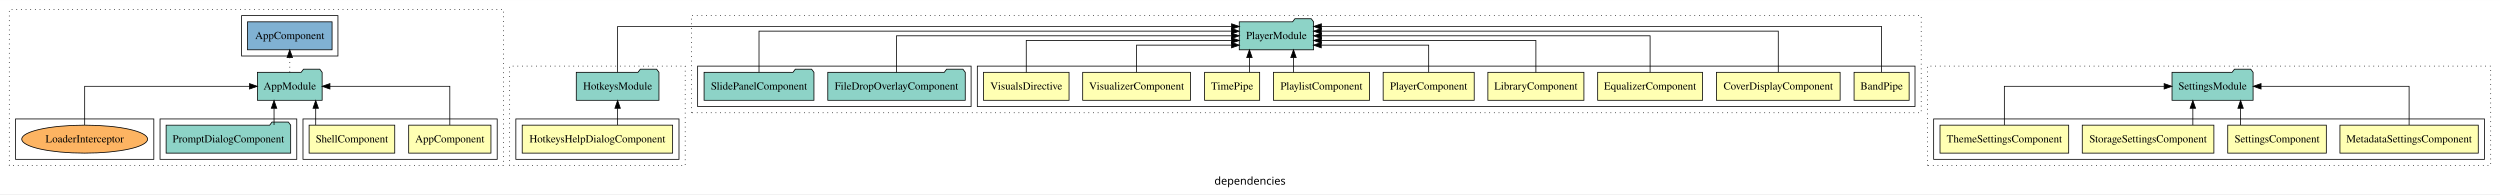
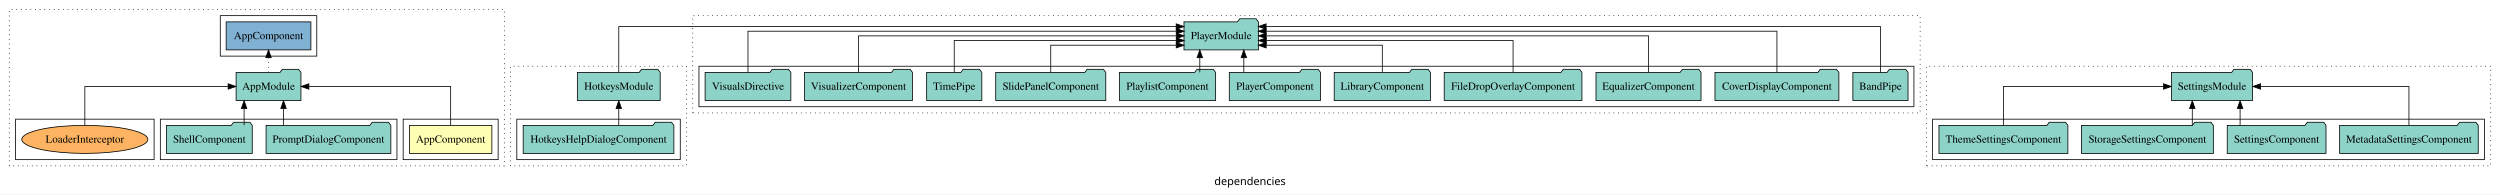
- <svg xmlns="http://www.w3.org/2000/svg" width="3218pt" height="250pt" viewBox="0.00 0.00 3218.00 249.80">
+ <svg xmlns="http://www.w3.org/2000/svg" width="3212pt" height="250pt" viewBox="0.00 0.00 3212.00 249.80">
  <g id="graph0" class="graph" transform="scale(1 1) rotate(0) translate(4 245.8)">
-     <polygon fill="white" stroke="transparent" points="-4,4 -4,-245.8 3214,-245.8 3214,4 -4,4" />
-     <text text-anchor="middle" x="1605" y="-8.2" font-family="sans-serif" font-size="14.00">dependencies</text>
+     <polygon fill="white" stroke="transparent" points="-4,4 -4,-245.8 3208,-245.8 3208,4 -4,4" />
+     <text text-anchor="middle" x="1602" y="-8.2" font-family="sans-serif" font-size="14.00">dependencies</text>
    <g id="clust1" class="cluster">
      <polygon fill="none" stroke="black" stroke-dasharray="1,5" points="8,-32.8 8,-233.8 644,-233.8 644,-32.8 8,-32.8" />
    </g>
    <g id="clust2" class="cluster">
-       <polygon fill="none" stroke="black" points="386,-40.8 386,-92.8 636,-92.8 636,-40.8 386,-40.8" />
-     </g>
-     <g id="clust5" class="cluster">
-       <polygon fill="none" stroke="black" points="202,-40.8 202,-92.8 378,-92.8 378,-40.8 202,-40.8" />
+       <polygon fill="none" stroke="black" points="514,-40.8 514,-92.8 636,-92.8 636,-40.8 514,-40.8" />
+     </g>
+     <g id="clust4" class="cluster">
+       <polygon fill="none" stroke="black" points="202,-40.8 202,-92.8 506,-92.8 506,-40.8 202,-40.8" />
+     </g>
+     <g id="clust6" class="cluster">
+       <polygon fill="none" stroke="black" points="279,-173.8 279,-225.8 403,-225.8 403,-173.8 279,-173.8" />
    </g>
    <g id="clust7" class="cluster">
-       <polygon fill="none" stroke="black" points="307,-173.8 307,-225.8 431,-225.8 431,-173.8 307,-173.8" />
+       <polygon fill="none" stroke="black" points="16,-40.8 16,-92.8 194,-92.8 194,-40.8 16,-40.8" />
    </g>
    <g id="clust8" class="cluster">
-       <polygon fill="none" stroke="black" points="16,-40.8 16,-92.8 194,-92.8 194,-40.8 16,-40.8" />
-     </g>
-     <g id="clust9" class="cluster">
      <polygon fill="none" stroke="black" stroke-dasharray="1,5" points="652,-32.8 652,-160.8 878,-160.8 878,-32.8 652,-32.8" />
    </g>
    <g id="clust10" class="cluster">
      <polygon fill="none" stroke="black" points="660,-40.8 660,-92.8 870,-92.8 870,-40.8 660,-40.8" />
    </g>
+     <g id="clust14" class="cluster">
+       <polygon fill="none" stroke="black" stroke-dasharray="1,5" points="886,-100.8 886,-225.8 2463,-225.8 2463,-100.8 886,-100.8" />
+     </g>
    <g id="clust16" class="cluster">
-       <polygon fill="none" stroke="black" stroke-dasharray="1,5" points="886,-100.8 886,-225.8 2469,-225.8 2469,-100.8 886,-100.8" />
-     </g>
-     <g id="clust17" class="cluster">
-       <polygon fill="none" stroke="black" points="1254,-108.8 1254,-160.8 2461,-160.8 2461,-108.8 1254,-108.8" />
-     </g>
-     <g id="clust27" class="cluster">
-       <polygon fill="none" stroke="black" points="894,-108.8 894,-160.8 1246,-160.8 1246,-108.8 894,-108.8" />
-     </g>
-     <g id="clust31" class="cluster">
-       <polygon fill="none" stroke="black" stroke-dasharray="1,5" points="2477,-32.8 2477,-160.8 3202,-160.8 3202,-32.8 2477,-32.8" />
-     </g>
-     <g id="clust32" class="cluster">
-       <polygon fill="none" stroke="black" points="2485,-40.8 2485,-92.8 3194,-92.8 3194,-40.8 2485,-40.8" />
+       <polygon fill="none" stroke="black" points="894,-108.8 894,-160.8 2455,-160.8 2455,-108.8 894,-108.8" />
+     </g>
+     <g id="clust20" class="cluster">
+       <polygon fill="none" stroke="black" stroke-dasharray="1,5" points="2471,-32.8 2471,-160.8 3196,-160.8 3196,-32.8 2471,-32.8" />
+     </g>
+     <g id="clust22" class="cluster">
+       <polygon fill="none" stroke="black" points="2479,-40.8 2479,-92.8 3188,-92.8 3188,-40.8 2479,-40.8" />
    </g>
    <g id="node1" class="node">
      <polygon fill="#ffffb3" stroke="black" points="627.94,-84.8 522.06,-84.8 522.06,-48.8 627.94,-48.8 627.94,-84.8" />
      <text text-anchor="middle" x="575" y="-62.6" font-family="Times,serif" font-size="14.00">AppComponent</text>
    </g>
+     <g id="node2" class="node">
+       <polygon fill="#8dd3c7" stroke="black" points="382.66,-152.8 379.66,-156.8 358.66,-156.8 355.66,-152.8 299.34,-152.8 299.34,-116.8 382.66,-116.8 382.66,-152.8" />
+       <text text-anchor="middle" x="341" y="-130.6" font-family="Times,serif" font-size="14.00">AppModule</text>
+     </g>
+     <g id="edge1" class="edge">
+       <path fill="none" stroke="black" d="M575,-85.02C575,-105.17 575,-134.8 575,-134.8 575,-134.8 392.83,-134.8 392.83,-134.8" />
+       <polygon fill="black" stroke="black" points="392.83,-131.3 382.83,-134.8 392.83,-138.3 392.83,-131.3" />
+     </g>
+     <g id="node5" class="node">
+       <polygon fill="#80b1d3" stroke="black" points="395.44,-217.8 286.56,-217.8 286.56,-181.8 395.44,-181.8 395.44,-217.8" />
+       <text text-anchor="middle" x="341" y="-195.6" font-family="Times,serif" font-size="14.00">AppComponent </text>
+     </g>
+     <g id="edge4" class="edge">
+       <path fill="none" stroke="black" stroke-dasharray="1,5" d="M341,-152.91C341,-152.91 341,-171.79 341,-171.79" />
+       <polygon fill="black" stroke="black" points="337.5,-171.79 341,-181.79 344.5,-171.79 337.5,-171.79" />
+     </g>
    <g id="node3" class="node">
-       <polygon fill="#8dd3c7" stroke="black" points="410.66,-152.8 407.66,-156.8 386.66,-156.8 383.66,-152.8 327.34,-152.8 327.34,-116.8 410.66,-116.8 410.66,-152.8" />
-       <text text-anchor="middle" x="369" y="-130.6" font-family="Times,serif" font-size="14.00">AppModule</text>
-     </g>
-     <g id="edge1" class="edge">
-       <path fill="none" stroke="black" d="M575,-85.02C575,-105.17 575,-134.8 575,-134.8 575,-134.8 420.69,-134.8 420.69,-134.8" />
-       <polygon fill="black" stroke="black" points="420.69,-131.3 410.69,-134.8 420.69,-138.3 420.69,-131.3" />
-     </g>
-     <g id="node2" class="node">
-       <polygon fill="#ffffb3" stroke="black" points="504.11,-84.8 393.89,-84.8 393.89,-48.8 504.11,-48.8 504.11,-84.8" />
-       <text text-anchor="middle" x="449" y="-62.6" font-family="Times,serif" font-size="14.00">ShellComponent</text>
+       <polygon fill="#8dd3c7" stroke="black" points="498.16,-84.8 495.16,-88.8 474.16,-88.8 471.16,-84.8 337.84,-84.8 337.84,-48.8 498.16,-48.8 498.16,-84.8" />
+       <text text-anchor="middle" x="418" y="-62.6" font-family="Times,serif" font-size="14.00">PromptDialogComponent</text>
    </g>
    <g id="edge2" class="edge">
-       <path fill="none" stroke="black" d="M402.39,-85.02C402.39,-85.02 402.39,-106.53 402.39,-106.53" />
-       <polygon fill="black" stroke="black" points="398.89,-106.53 402.39,-116.53 405.89,-106.53 398.89,-106.53" />
-     </g>
-     <g id="node5" class="node">
-       <polygon fill="#80b1d3" stroke="black" points="423.44,-217.8 314.56,-217.8 314.56,-181.8 423.44,-181.8 423.44,-217.8" />
-       <text text-anchor="middle" x="369" y="-195.6" font-family="Times,serif" font-size="14.00">AppComponent </text>
-     </g>
-     <g id="edge4" class="edge">
-       <path fill="none" stroke="black" stroke-dasharray="1,5" d="M369,-152.91C369,-152.91 369,-171.79 369,-171.79" />
-       <polygon fill="black" stroke="black" points="365.5,-171.79 369,-181.79 372.5,-171.79 365.5,-171.79" />
+       <path fill="none" stroke="black" d="M360.25,-85.02C360.25,-85.02 360.25,-106.53 360.25,-106.53" />
+       <polygon fill="black" stroke="black" points="356.75,-106.53 360.25,-116.53 363.75,-106.53 356.75,-106.53" />
    </g>
    <g id="node4" class="node">
-       <polygon fill="#8dd3c7" stroke="black" points="370.16,-84.8 367.16,-88.8 346.16,-88.8 343.16,-84.8 209.84,-84.8 209.84,-48.8 370.16,-48.8 370.16,-84.8" />
-       <text text-anchor="middle" x="290" y="-62.6" font-family="Times,serif" font-size="14.00">PromptDialogComponent</text>
+       <polygon fill="#8dd3c7" stroke="black" points="320.11,-84.8 317.11,-88.8 296.11,-88.8 293.11,-84.8 209.89,-84.8 209.89,-48.8 320.11,-48.8 320.11,-84.8" />
+       <text text-anchor="middle" x="265" y="-62.6" font-family="Times,serif" font-size="14.00">ShellComponent</text>
    </g>
    <g id="edge3" class="edge">
-       <path fill="none" stroke="black" d="M348.75,-85.02C348.75,-85.02 348.75,-106.53 348.75,-106.53" />
-       <polygon fill="black" stroke="black" points="345.25,-106.53 348.75,-116.53 352.25,-106.53 345.25,-106.53" />
+       <path fill="none" stroke="black" d="M309.61,-85.02C309.61,-85.02 309.61,-106.53 309.61,-106.53" />
+       <polygon fill="black" stroke="black" points="306.11,-106.53 309.61,-116.53 313.11,-106.53 306.11,-106.53" />
    </g>
    <g id="node6" class="node">
      <ellipse fill="#fdb462" stroke="black" cx="105" cy="-66.8" rx="80.98" ry="18" />
      <text text-anchor="middle" x="105" y="-62.6" font-family="Times,serif" font-size="14.00">LoaderInterceptor</text>
    </g>
    <g id="edge5" class="edge">
-       <path fill="none" stroke="black" d="M105,-85.02C105,-105.17 105,-134.8 105,-134.8 105,-134.8 317.17,-134.8 317.17,-134.8" />
-       <polygon fill="black" stroke="black" points="317.17,-138.3 327.17,-134.8 317.17,-131.3 317.17,-138.3" />
+       <path fill="none" stroke="black" d="M105,-85.02C105,-105.17 105,-134.8 105,-134.8 105,-134.8 289.08,-134.8 289.08,-134.8" />
+       <polygon fill="black" stroke="black" points="289.08,-138.3 299.08,-134.8 289.08,-131.3 289.08,-138.3" />
    </g>
    <g id="node7" class="node">
-       <polygon fill="#ffffb3" stroke="black" points="861.81,-84.8 668.19,-84.8 668.19,-48.8 861.81,-48.8 861.81,-84.8" />
+       <polygon fill="#8dd3c7" stroke="black" points="861.81,-84.8 858.81,-88.8 837.81,-88.8 834.81,-84.8 668.19,-84.8 668.19,-48.8 861.81,-48.8 861.81,-84.8" />
      <text text-anchor="middle" x="765" y="-62.6" font-family="Times,serif" font-size="14.00">HotkeysHelpDialogComponent</text>
    </g>
    <g id="node8" class="node">
      <polygon fill="#8dd3c7" stroke="black" points="844.21,-152.8 841.21,-156.8 820.21,-156.8 817.21,-152.8 737.79,-152.8 737.79,-116.8 844.21,-116.8 844.21,-152.8" />
      <text text-anchor="middle" x="791" y="-130.6" font-family="Times,serif" font-size="14.00">HotkeysModule</text>
    </g>
    <g id="edge6" class="edge">
      <path fill="none" stroke="black" d="M791,-85.02C791,-85.02 791,-106.53 791,-106.53" />
      <polygon fill="black" stroke="black" points="787.5,-106.53 791,-116.53 794.5,-106.53 787.5,-106.53" />
    </g>
+     <g id="node20" class="node">
+       <polygon fill="#8dd3c7" stroke="black" points="1612.82,-217.8 1609.82,-221.8 1588.82,-221.8 1585.82,-217.8 1517.18,-217.8 1517.18,-181.8 1612.82,-181.8 1612.82,-217.8" />
+       <text text-anchor="middle" x="1565" y="-195.6" font-family="Times,serif" font-size="14.00">PlayerModule</text>
+     </g>
+     <g id="edge11" class="edge">
+       <path fill="none" stroke="black" d="M791,-153.05C791,-175.82 791,-211.8 791,-211.8 791,-211.8 1507.17,-211.8 1507.17,-211.8" />
+       <polygon fill="black" stroke="black" points="1507.17,-215.3 1517.17,-211.8 1507.17,-208.3 1507.17,-215.3" />
+     </g>
+     <g id="node9" class="node">
+       <polygon fill="#8dd3c7" stroke="black" points="2447.44,-152.8 2444.44,-156.8 2423.44,-156.8 2420.44,-152.8 2376.56,-152.8 2376.56,-116.8 2447.44,-116.8 2447.44,-152.8" />
+       <text text-anchor="middle" x="2412" y="-130.6" font-family="Times,serif" font-size="14.00">BandPipe</text>
+     </g>
+     <g id="edge7" class="edge">
+       <path fill="none" stroke="black" d="M2412,-153.05C2412,-175.82 2412,-211.8 2412,-211.8 2412,-211.8 1622.66,-211.8 1622.66,-211.8" />
+       <polygon fill="black" stroke="black" points="1622.66,-208.3 1612.66,-211.8 1622.66,-215.3 1622.66,-208.3" />
+     </g>
+     <g id="node10" class="node">
+       <polygon fill="#8dd3c7" stroke="black" points="2358.6,-152.8 2355.6,-156.8 2334.6,-156.8 2331.6,-152.8 2199.4,-152.8 2199.4,-116.8 2358.6,-116.8 2358.6,-152.8" />
+       <text text-anchor="middle" x="2279" y="-130.6" font-family="Times,serif" font-size="14.00">CoverDisplayComponent</text>
+     </g>
+     <g id="edge8" class="edge">
+       <path fill="none" stroke="black" d="M2279,-153.08C2279,-174.12 2279,-205.8 2279,-205.8 2279,-205.8 1622.68,-205.8 1622.68,-205.8" />
+       <polygon fill="black" stroke="black" points="1622.68,-202.3 1612.68,-205.8 1622.68,-209.3 1622.68,-202.3" />
+     </g>
+     <g id="node11" class="node">
+       <polygon fill="#8dd3c7" stroke="black" points="2181.47,-152.8 2178.47,-156.8 2157.47,-156.8 2154.47,-152.8 2046.53,-152.8 2046.53,-116.8 2181.47,-116.8 2181.47,-152.8" />
+       <text text-anchor="middle" x="2114" y="-130.6" font-family="Times,serif" font-size="14.00">EqualizerComponent</text>
+     </g>
+     <g id="edge9" class="edge">
+       <path fill="none" stroke="black" d="M2114,-152.91C2114,-172.14 2114,-199.8 2114,-199.8 2114,-199.8 1622.76,-199.8 1622.76,-199.8" />
+       <polygon fill="black" stroke="black" points="1622.76,-196.3 1612.76,-199.8 1622.76,-203.3 1622.76,-196.3" />
+     </g>
+     <g id="node12" class="node">
+       <polygon fill="#8dd3c7" stroke="black" points="2028.47,-152.8 2025.47,-156.8 2004.47,-156.8 2001.47,-152.8 1851.53,-152.8 1851.53,-116.8 2028.47,-116.8 2028.47,-152.8" />
+       <text text-anchor="middle" x="1940" y="-130.6" font-family="Times,serif" font-size="14.00">FileDropOverlayComponent</text>
+     </g>
+     <g id="edge10" class="edge">
+       <path fill="none" stroke="black" d="M1940,-152.82C1940,-170.17 1940,-193.8 1940,-193.8 1940,-193.8 1622.87,-193.8 1622.87,-193.8" />
+       <polygon fill="black" stroke="black" points="1622.87,-190.3 1612.87,-193.8 1622.87,-197.3 1622.87,-190.3" />
+     </g>
+     <g id="node13" class="node">
+       <polygon fill="#8dd3c7" stroke="black" points="1833.81,-152.8 1830.81,-156.8 1809.81,-156.8 1806.81,-152.8 1710.19,-152.8 1710.19,-116.8 1833.81,-116.8 1833.81,-152.8" />
+       <text text-anchor="middle" x="1772" y="-130.6" font-family="Times,serif" font-size="14.00">LibraryComponent</text>
+     </g>
+     <g id="edge12" class="edge">
+       <path fill="none" stroke="black" d="M1772,-153.04C1772,-168.37 1772,-187.8 1772,-187.8 1772,-187.8 1622.75,-187.8 1622.75,-187.8" />
+       <polygon fill="black" stroke="black" points="1622.75,-184.3 1612.75,-187.8 1622.75,-191.3 1622.75,-184.3" />
+     </g>
+     <g id="node14" class="node">
+       <polygon fill="#8dd3c7" stroke="black" points="1692.6,-152.8 1689.6,-156.8 1668.6,-156.8 1665.6,-152.8 1575.4,-152.8 1575.4,-116.8 1692.6,-116.8 1692.6,-152.8" />
+       <text text-anchor="middle" x="1634" y="-130.6" font-family="Times,serif" font-size="14.00">PlayerComponent</text>
+     </g>
+     <g id="edge13" class="edge">
+       <path fill="none" stroke="black" d="M1594.06,-152.91C1594.06,-152.91 1594.06,-171.79 1594.06,-171.79" />
+       <polygon fill="black" stroke="black" points="1590.56,-171.79 1594.06,-181.79 1597.56,-171.79 1590.56,-171.79" />
+     </g>
+     <g id="node15" class="node">
+       <polygon fill="#8dd3c7" stroke="black" points="1557.84,-152.8 1554.84,-156.8 1533.84,-156.8 1530.84,-152.8 1434.16,-152.8 1434.16,-116.8 1557.84,-116.8 1557.84,-152.8" />
+       <text text-anchor="middle" x="1496" y="-130.6" font-family="Times,serif" font-size="14.00">PlaylistComponent</text>
+     </g>
+     <g id="edge14" class="edge">
+       <path fill="none" stroke="black" d="M1537.51,-152.91C1537.51,-152.91 1537.51,-171.79 1537.51,-171.79" />
+       <polygon fill="black" stroke="black" points="1534.01,-171.79 1537.51,-181.79 1541.01,-171.79 1534.01,-171.79" />
+     </g>
+     <g id="node16" class="node">
+       <polygon fill="#8dd3c7" stroke="black" points="1416.71,-152.8 1413.71,-156.8 1392.71,-156.8 1389.71,-152.8 1275.29,-152.8 1275.29,-116.8 1416.71,-116.8 1416.71,-152.8" />
+       <text text-anchor="middle" x="1346" y="-130.6" font-family="Times,serif" font-size="14.00">SlidePanelComponent</text>
+     </g>
+     <g id="edge15" class="edge">
+       <path fill="none" stroke="black" d="M1346,-153.04C1346,-168.37 1346,-187.8 1346,-187.8 1346,-187.8 1507.21,-187.8 1507.21,-187.8" />
+       <polygon fill="black" stroke="black" points="1507.21,-191.3 1517.21,-187.8 1507.21,-184.3 1507.21,-191.3" />
+     </g>
+     <g id="node17" class="node">
+       <polygon fill="#8dd3c7" stroke="black" points="1257.44,-152.8 1254.44,-156.8 1233.44,-156.8 1230.44,-152.8 1186.56,-152.8 1186.56,-116.8 1257.44,-116.8 1257.44,-152.8" />
+       <text text-anchor="middle" x="1222" y="-130.6" font-family="Times,serif" font-size="14.00">TimePipe</text>
+     </g>
+     <g id="edge16" class="edge">
+       <path fill="none" stroke="black" d="M1222,-152.82C1222,-170.17 1222,-193.8 1222,-193.8 1222,-193.8 1507.31,-193.8 1507.31,-193.8" />
+       <polygon fill="black" stroke="black" points="1507.31,-197.3 1517.31,-193.8 1507.31,-190.3 1507.31,-197.3" />
+     </g>
    <g id="node18" class="node">
-       <polygon fill="#8dd3c7" stroke="black" points="1686.82,-217.8 1683.82,-221.8 1662.82,-221.8 1659.82,-217.8 1591.18,-217.8 1591.18,-181.8 1686.82,-181.8 1686.82,-217.8" />
-       <text text-anchor="middle" x="1639" y="-195.6" font-family="Times,serif" font-size="14.00">PlayerModule</text>
+       <polygon fill="#8dd3c7" stroke="black" points="1168.36,-152.8 1165.36,-156.8 1144.36,-156.8 1141.36,-152.8 1029.64,-152.8 1029.64,-116.8 1168.36,-116.8 1168.36,-152.8" />
+       <text text-anchor="middle" x="1099" y="-130.6" font-family="Times,serif" font-size="14.00">VisualizerComponent</text>
    </g>
    <g id="edge17" class="edge">
-       <path fill="none" stroke="black" d="M791,-153.05C791,-175.82 791,-211.8 791,-211.8 791,-211.8 1581.28,-211.8 1581.28,-211.8" />
-       <polygon fill="black" stroke="black" points="1581.28,-215.3 1591.28,-211.8 1581.28,-208.3 1581.28,-215.3" />
-     </g>
-     <g id="node9" class="node">
-       <polygon fill="#ffffb3" stroke="black" points="2453.44,-152.8 2382.56,-152.8 2382.56,-116.8 2453.44,-116.8 2453.44,-152.8" />
-       <text text-anchor="middle" x="2418" y="-130.6" font-family="Times,serif" font-size="14.00">BandPipe</text>
-     </g>
-     <g id="edge7" class="edge">
-       <path fill="none" stroke="black" d="M2418,-153.05C2418,-175.82 2418,-211.8 2418,-211.8 2418,-211.8 1696.85,-211.8 1696.85,-211.8" />
-       <polygon fill="black" stroke="black" points="1696.85,-208.3 1686.85,-211.8 1696.85,-215.3 1696.85,-208.3" />
-     </g>
-     <g id="node10" class="node">
-       <polygon fill="#ffffb3" stroke="black" points="2364.6,-152.8 2205.4,-152.8 2205.4,-116.8 2364.6,-116.8 2364.6,-152.8" />
-       <text text-anchor="middle" x="2285" y="-130.6" font-family="Times,serif" font-size="14.00">CoverDisplayComponent</text>
-     </g>
-     <g id="edge8" class="edge">
-       <path fill="none" stroke="black" d="M2285,-153.08C2285,-174.12 2285,-205.8 2285,-205.8 2285,-205.8 1696.76,-205.8 1696.76,-205.8" />
-       <polygon fill="black" stroke="black" points="1696.76,-202.3 1686.76,-205.8 1696.76,-209.3 1696.76,-202.3" />
-     </g>
-     <g id="node11" class="node">
-       <polygon fill="#ffffb3" stroke="black" points="2187.47,-152.8 2052.53,-152.8 2052.53,-116.8 2187.47,-116.8 2187.47,-152.8" />
-       <text text-anchor="middle" x="2120" y="-130.6" font-family="Times,serif" font-size="14.00">EqualizerComponent</text>
-     </g>
-     <g id="edge9" class="edge">
-       <path fill="none" stroke="black" d="M2120,-152.91C2120,-172.14 2120,-199.8 2120,-199.8 2120,-199.8 1696.88,-199.8 1696.88,-199.8" />
-       <polygon fill="black" stroke="black" points="1696.88,-196.3 1686.88,-199.8 1696.88,-203.3 1696.88,-196.3" />
-     </g>
-     <g id="node12" class="node">
-       <polygon fill="#ffffb3" stroke="black" points="2034.81,-152.8 1911.19,-152.8 1911.19,-116.8 2034.81,-116.8 2034.81,-152.8" />
-       <text text-anchor="middle" x="1973" y="-130.6" font-family="Times,serif" font-size="14.00">LibraryComponent</text>
-     </g>
-     <g id="edge10" class="edge">
-       <path fill="none" stroke="black" d="M1973,-152.82C1973,-170.17 1973,-193.8 1973,-193.8 1973,-193.8 1696.85,-193.8 1696.85,-193.8" />
-       <polygon fill="black" stroke="black" points="1696.85,-190.3 1686.85,-193.8 1696.85,-197.3 1696.85,-190.3" />
-     </g>
-     <g id="node13" class="node">
-       <polygon fill="#ffffb3" stroke="black" points="1893.6,-152.8 1776.4,-152.8 1776.4,-116.8 1893.6,-116.8 1893.6,-152.8" />
-       <text text-anchor="middle" x="1835" y="-130.6" font-family="Times,serif" font-size="14.00">PlayerComponent</text>
-     </g>
-     <g id="edge11" class="edge">
-       <path fill="none" stroke="black" d="M1835,-153.04C1835,-168.37 1835,-187.8 1835,-187.8 1835,-187.8 1696.7,-187.8 1696.7,-187.8" />
-       <polygon fill="black" stroke="black" points="1696.7,-184.3 1686.7,-187.8 1696.7,-191.3 1696.7,-184.3" />
-     </g>
-     <g id="node14" class="node">
-       <polygon fill="#ffffb3" stroke="black" points="1758.84,-152.8 1635.16,-152.8 1635.16,-116.8 1758.84,-116.8 1758.84,-152.8" />
-       <text text-anchor="middle" x="1697" y="-130.6" font-family="Times,serif" font-size="14.00">PlaylistComponent</text>
-     </g>
-     <g id="edge12" class="edge">
-       <path fill="none" stroke="black" d="M1660.99,-152.91C1660.99,-152.91 1660.99,-171.79 1660.99,-171.79" />
-       <polygon fill="black" stroke="black" points="1657.49,-171.79 1660.99,-181.79 1664.49,-171.79 1657.49,-171.79" />
-     </g>
-     <g id="node15" class="node">
-       <polygon fill="#ffffb3" stroke="black" points="1617.44,-152.8 1546.56,-152.8 1546.56,-116.8 1617.44,-116.8 1617.44,-152.8" />
-       <text text-anchor="middle" x="1582" y="-130.6" font-family="Times,serif" font-size="14.00">TimePipe</text>
-     </g>
-     <g id="edge13" class="edge">
-       <path fill="none" stroke="black" d="M1604.28,-152.91C1604.28,-152.91 1604.28,-171.79 1604.28,-171.79" />
-       <polygon fill="black" stroke="black" points="1600.78,-171.79 1604.28,-181.79 1607.78,-171.79 1600.78,-171.79" />
-     </g>
-     <g id="node16" class="node">
-       <polygon fill="#ffffb3" stroke="black" points="1528.36,-152.8 1389.64,-152.8 1389.64,-116.8 1528.36,-116.8 1528.36,-152.8" />
-       <text text-anchor="middle" x="1459" y="-130.6" font-family="Times,serif" font-size="14.00">VisualizerComponent</text>
-     </g>
-     <g id="edge14" class="edge">
-       <path fill="none" stroke="black" d="M1459,-153.04C1459,-168.37 1459,-187.8 1459,-187.8 1459,-187.8 1581.24,-187.8 1581.24,-187.8" />
-       <polygon fill="black" stroke="black" points="1581.24,-191.3 1591.24,-187.8 1581.24,-184.3 1581.24,-191.3" />
-     </g>
-     <g id="node17" class="node">
-       <polygon fill="#ffffb3" stroke="black" points="1372.08,-152.8 1261.92,-152.8 1261.92,-116.8 1372.08,-116.8 1372.08,-152.8" />
-       <text text-anchor="middle" x="1317" y="-130.6" font-family="Times,serif" font-size="14.00">VisualsDirective</text>
-     </g>
-     <g id="edge15" class="edge">
-       <path fill="none" stroke="black" d="M1317,-152.82C1317,-170.17 1317,-193.8 1317,-193.8 1317,-193.8 1581.14,-193.8 1581.14,-193.8" />
-       <polygon fill="black" stroke="black" points="1581.14,-197.3 1591.14,-193.8 1581.14,-190.3 1581.14,-197.3" />
+       <path fill="none" stroke="black" d="M1099,-152.91C1099,-172.14 1099,-199.8 1099,-199.8 1099,-199.8 1507.32,-199.8 1507.32,-199.8" />
+       <polygon fill="black" stroke="black" points="1507.32,-203.3 1517.32,-199.8 1507.32,-196.3 1507.32,-203.3" />
    </g>
    <g id="node19" class="node">
-       <polygon fill="#8dd3c7" stroke="black" points="1238.47,-152.8 1235.47,-156.8 1214.47,-156.8 1211.47,-152.8 1061.53,-152.8 1061.53,-116.8 1238.47,-116.8 1238.47,-152.8" />
-       <text text-anchor="middle" x="1150" y="-130.6" font-family="Times,serif" font-size="14.00">FileDropOverlayComponent</text>
-     </g>
-     <g id="edge16" class="edge">
-       <path fill="none" stroke="black" d="M1150,-152.91C1150,-172.14 1150,-199.8 1150,-199.8 1150,-199.8 1581.22,-199.8 1581.22,-199.8" />
-       <polygon fill="black" stroke="black" points="1581.22,-203.3 1591.22,-199.8 1581.22,-196.3 1581.22,-203.3" />
-     </g>
-     <g id="node20" class="node">
-       <polygon fill="#8dd3c7" stroke="black" points="1043.71,-152.8 1040.71,-156.8 1019.71,-156.8 1016.71,-152.8 902.29,-152.8 902.29,-116.8 1043.71,-116.8 1043.71,-152.8" />
-       <text text-anchor="middle" x="973" y="-130.6" font-family="Times,serif" font-size="14.00">SlidePanelComponent</text>
+       <polygon fill="#8dd3c7" stroke="black" points="1012.08,-152.8 1009.08,-156.8 988.08,-156.8 985.08,-152.8 901.92,-152.8 901.92,-116.8 1012.08,-116.8 1012.08,-152.8" />
+       <text text-anchor="middle" x="957" y="-130.6" font-family="Times,serif" font-size="14.00">VisualsDirective</text>
    </g>
    <g id="edge18" class="edge">
-       <path fill="none" stroke="black" d="M973,-153.08C973,-174.12 973,-205.8 973,-205.8 973,-205.8 1581.1,-205.8 1581.1,-205.8" />
-       <polygon fill="black" stroke="black" points="1581.1,-209.3 1591.1,-205.8 1581.1,-202.3 1581.1,-209.3" />
+       <path fill="none" stroke="black" d="M957,-153.08C957,-174.12 957,-205.8 957,-205.8 957,-205.8 1507.29,-205.8 1507.29,-205.8" />
+       <polygon fill="black" stroke="black" points="1507.29,-209.3 1517.29,-205.8 1507.29,-202.3 1507.29,-209.3" />
    </g>
    <g id="node21" class="node">
-       <polygon fill="#ffffb3" stroke="black" points="3186.03,-84.8 3007.97,-84.8 3007.97,-48.8 3186.03,-48.8 3186.03,-84.8" />
-       <text text-anchor="middle" x="3097" y="-62.6" font-family="Times,serif" font-size="14.00">MetadataSettingsComponent</text>
+       <polygon fill="#8dd3c7" stroke="black" points="3180.03,-84.8 3177.03,-88.8 3156.03,-88.8 3153.03,-84.8 3001.97,-84.8 3001.97,-48.8 3180.03,-48.8 3180.03,-84.8" />
+       <text text-anchor="middle" x="3091" y="-62.6" font-family="Times,serif" font-size="14.00">MetadataSettingsComponent</text>
    </g>
    <g id="node25" class="node">
-       <polygon fill="#8dd3c7" stroke="black" points="2896.17,-152.8 2893.17,-156.8 2872.17,-156.8 2869.17,-152.8 2791.83,-152.8 2791.83,-116.8 2896.17,-116.8 2896.17,-152.8" />
-       <text text-anchor="middle" x="2844" y="-130.6" font-family="Times,serif" font-size="14.00">SettingsModule</text>
+       <polygon fill="#8dd3c7" stroke="black" points="2890.17,-152.8 2887.17,-156.8 2866.17,-156.8 2863.17,-152.8 2785.83,-152.8 2785.83,-116.8 2890.17,-116.8 2890.17,-152.8" />
+       <text text-anchor="middle" x="2838" y="-130.6" font-family="Times,serif" font-size="14.00">SettingsModule</text>
    </g>
    <g id="edge19" class="edge">
-       <path fill="none" stroke="black" d="M3097,-85.02C3097,-105.17 3097,-134.8 3097,-134.8 3097,-134.8 2906.42,-134.8 2906.42,-134.8" />
-       <polygon fill="black" stroke="black" points="2906.42,-131.3 2896.42,-134.8 2906.42,-138.3 2906.42,-131.3" />
+       <path fill="none" stroke="black" d="M3091,-85.02C3091,-105.17 3091,-134.8 3091,-134.8 3091,-134.8 2900.42,-134.8 2900.42,-134.8" />
+       <polygon fill="black" stroke="black" points="2900.42,-131.3 2890.42,-134.8 2900.42,-138.3 2900.42,-131.3" />
    </g>
    <g id="node22" class="node">
-       <polygon fill="#ffffb3" stroke="black" points="2990.45,-84.8 2863.55,-84.8 2863.55,-48.8 2990.45,-48.8 2990.45,-84.8" />
-       <text text-anchor="middle" x="2927" y="-62.6" font-family="Times,serif" font-size="14.00">SettingsComponent</text>
+       <polygon fill="#8dd3c7" stroke="black" points="2984.45,-84.8 2981.45,-88.8 2960.45,-88.8 2957.45,-84.8 2857.55,-84.8 2857.55,-48.8 2984.45,-48.8 2984.45,-84.8" />
+       <text text-anchor="middle" x="2921" y="-62.6" font-family="Times,serif" font-size="14.00">SettingsComponent</text>
    </g>
    <g id="edge20" class="edge">
-       <path fill="none" stroke="black" d="M2880.06,-85.02C2880.06,-85.02 2880.06,-106.53 2880.06,-106.53" />
-       <polygon fill="black" stroke="black" points="2876.56,-106.53 2880.06,-116.53 2883.56,-106.53 2876.56,-106.53" />
+       <path fill="none" stroke="black" d="M2874.06,-85.02C2874.06,-85.02 2874.06,-106.53 2874.06,-106.53" />
+       <polygon fill="black" stroke="black" points="2870.56,-106.53 2874.06,-116.53 2877.56,-106.53 2870.56,-106.53" />
    </g>
    <g id="node23" class="node">
-       <polygon fill="#ffffb3" stroke="black" points="2845.71,-84.8 2676.29,-84.8 2676.29,-48.8 2845.71,-48.8 2845.71,-84.8" />
-       <text text-anchor="middle" x="2761" y="-62.6" font-family="Times,serif" font-size="14.00">StorageSettingsComponent</text>
+       <polygon fill="#8dd3c7" stroke="black" points="2839.71,-84.8 2836.71,-88.8 2815.71,-88.8 2812.71,-84.8 2670.29,-84.8 2670.29,-48.8 2839.71,-48.8 2839.71,-84.8" />
+       <text text-anchor="middle" x="2755" y="-62.6" font-family="Times,serif" font-size="14.00">StorageSettingsComponent</text>
    </g>
    <g id="edge21" class="edge">
-       <path fill="none" stroke="black" d="M2818.64,-85.02C2818.64,-85.02 2818.64,-106.53 2818.64,-106.53" />
-       <polygon fill="black" stroke="black" points="2815.14,-106.53 2818.64,-116.53 2822.14,-106.53 2815.14,-106.53" />
+       <path fill="none" stroke="black" d="M2812.64,-85.02C2812.64,-85.02 2812.64,-106.53 2812.64,-106.53" />
+       <polygon fill="black" stroke="black" points="2809.14,-106.53 2812.64,-116.53 2816.14,-106.53 2809.14,-106.53" />
    </g>
    <g id="node24" class="node">
-       <polygon fill="#ffffb3" stroke="black" points="2658.82,-84.8 2493.18,-84.8 2493.18,-48.8 2658.82,-48.8 2658.82,-84.8" />
-       <text text-anchor="middle" x="2576" y="-62.6" font-family="Times,serif" font-size="14.00">ThemeSettingsComponent</text>
+       <polygon fill="#8dd3c7" stroke="black" points="2652.82,-84.8 2649.82,-88.8 2628.82,-88.8 2625.82,-84.8 2487.18,-84.8 2487.18,-48.8 2652.82,-48.8 2652.82,-84.8" />
+       <text text-anchor="middle" x="2570" y="-62.6" font-family="Times,serif" font-size="14.00">ThemeSettingsComponent</text>
    </g>
    <g id="edge22" class="edge">
-       <path fill="none" stroke="black" d="M2576,-85.02C2576,-105.17 2576,-134.8 2576,-134.8 2576,-134.8 2781.69,-134.8 2781.69,-134.8" />
-       <polygon fill="black" stroke="black" points="2781.69,-138.3 2791.69,-134.8 2781.69,-131.3 2781.69,-138.3" />
+       <path fill="none" stroke="black" d="M2570,-85.02C2570,-105.17 2570,-134.8 2570,-134.8 2570,-134.8 2775.69,-134.8 2775.69,-134.8" />
+       <polygon fill="black" stroke="black" points="2775.69,-138.3 2785.69,-134.8 2775.69,-131.3 2775.69,-138.3" />
    </g>
  </g>
</svg>
